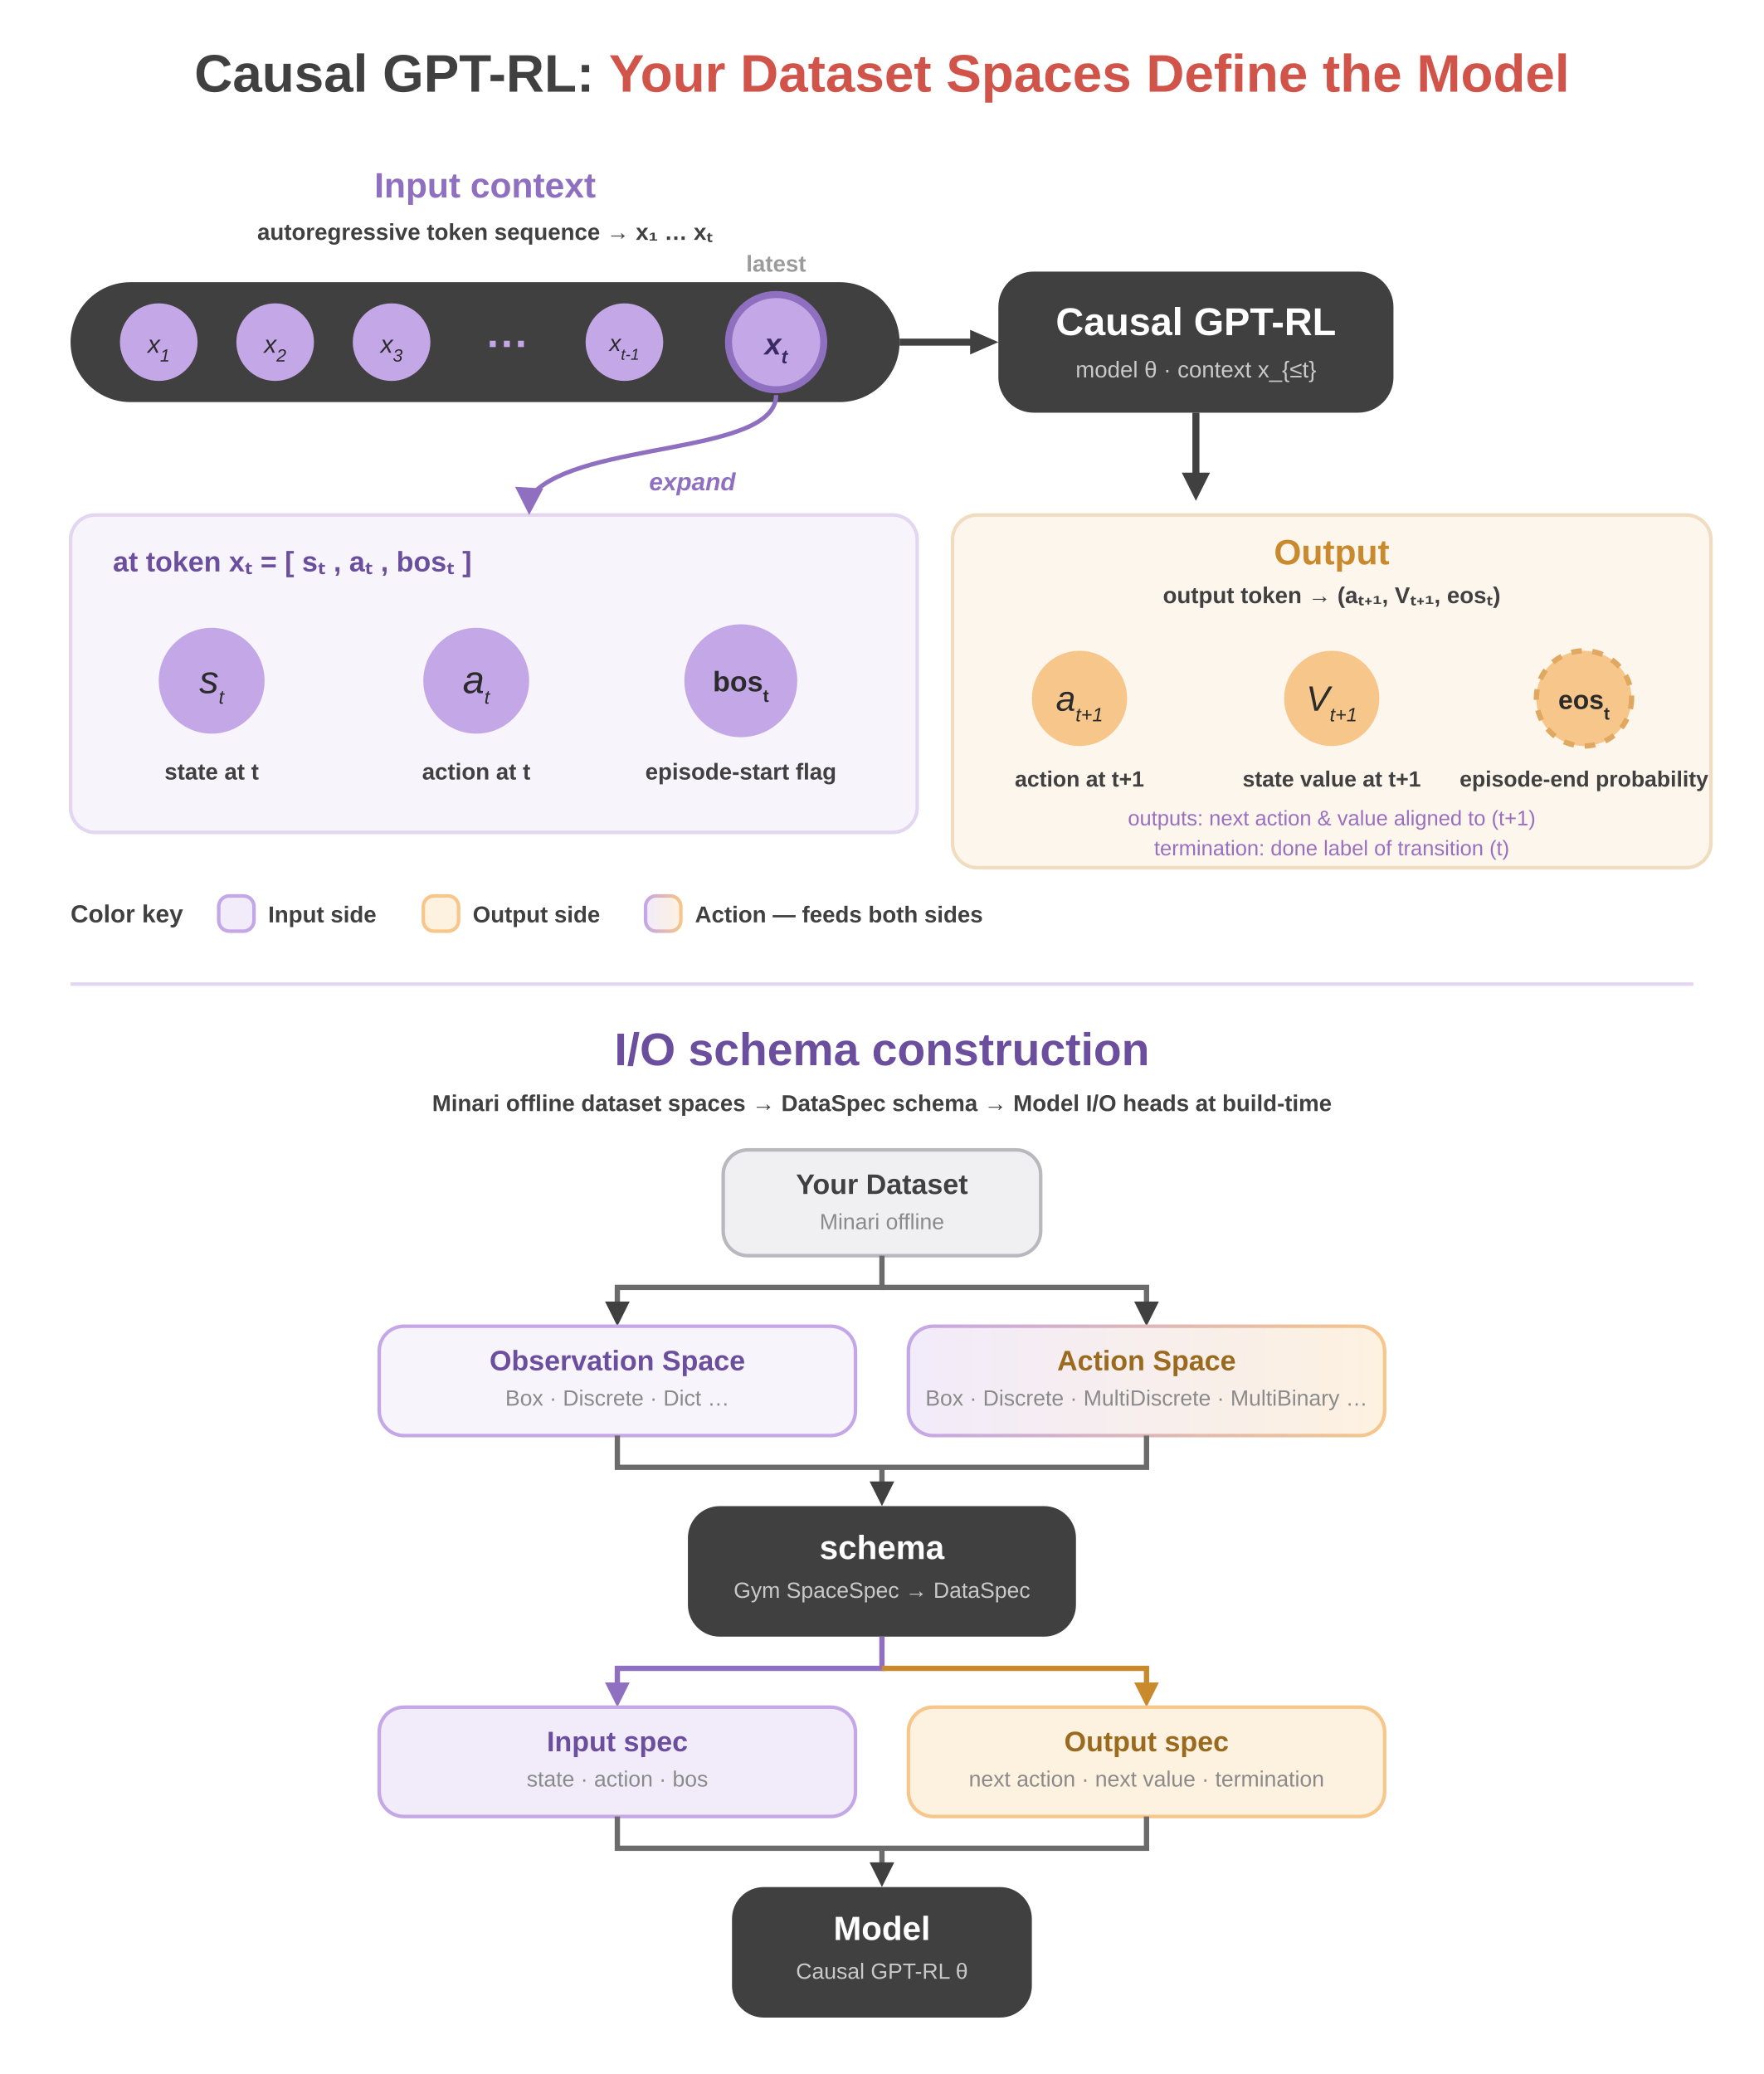
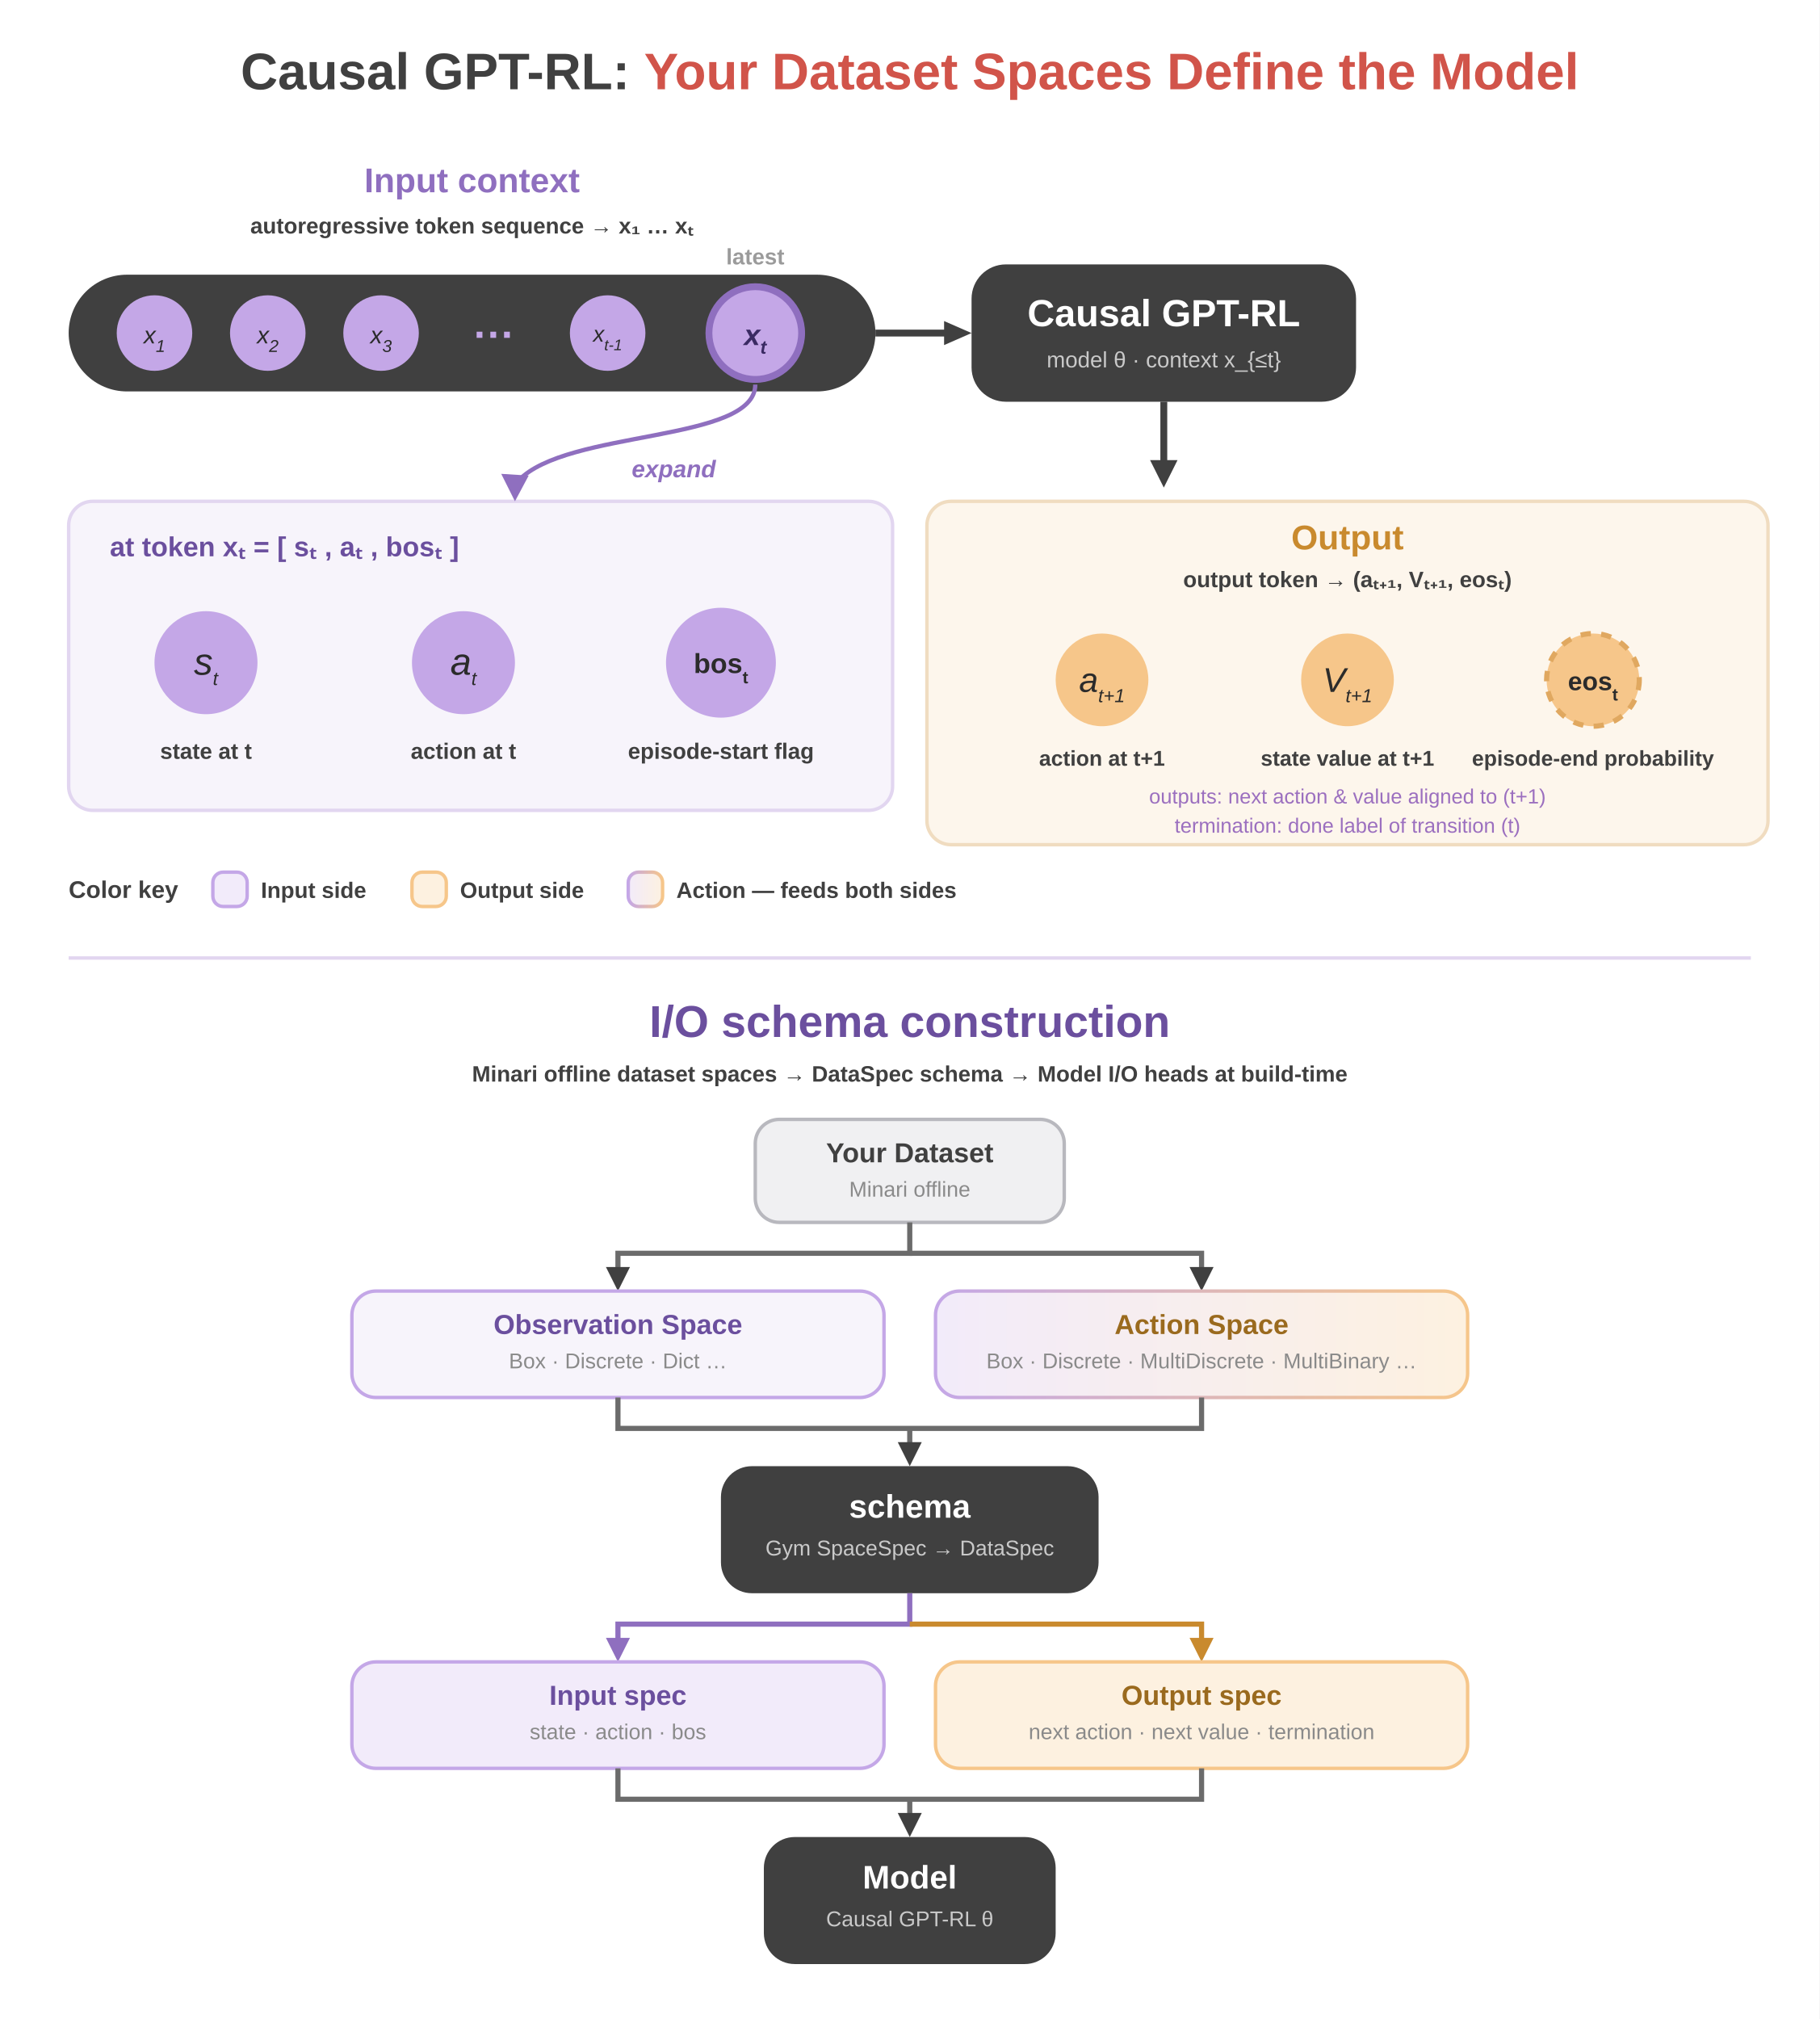
- <svg xmlns="http://www.w3.org/2000/svg" viewBox="0 0 1000 1176" width="1000" height="1176" font-family="Segoe UI, Arial, sans-serif">
-   <rect width="1000" height="1176" fill="#ffffff" />
+ <svg xmlns="http://www.w3.org/2000/svg" viewBox="0 0 1060 1176" width="1060" height="1176" font-family="Segoe UI, Arial, sans-serif">
+   <rect width="1060" height="1176" fill="#ffffff" />
  <defs>
    <linearGradient id="spaceActionStroke" x1="0" y1="0" x2="1" y2="0">
      <stop offset="0" stop-color="#c4a7e7" />
      <stop offset="1" stop-color="#f6c68a" />
    </linearGradient>
    <linearGradient id="spaceActionFill" x1="0" y1="0" x2="1" y2="0">
      <stop offset="0" stop-color="#f2ebfa" />
      <stop offset="1" stop-color="#fdf1e0" />
    </linearGradient>
  </defs>
-   <text x="500" y="52" text-anchor="middle" font-size="30" font-weight="700" fill="#404040">Causal GPT-RL: <tspan font-weight="600" fill="#d1544a">Your Dataset Spaces Define the Model</tspan>
+   <text x="530" y="52" text-anchor="middle" font-size="30" font-weight="700" fill="#404040">Causal GPT-RL: <tspan font-weight="600" fill="#d1544a">Your Dataset Spaces Define the Model</tspan>
  </text>
  <text x="275" y="112" text-anchor="middle" font-size="20" font-weight="700" fill="#8f6fbf">Input context</text>
  <text x="275" y="136" text-anchor="middle" font-size="13" font-weight="600" fill="#404040">autoregressive token sequence → x₁ … xₜ</text>
  <rect x="40" y="160" width="470" height="68" rx="34" fill="#404040" />
  <circle cx="90" cy="194" r="22" fill="#c4a7e7" />
  <text x="90" y="200" text-anchor="middle" font-style="italic" font-size="14" fill="#2b2b2b">x<tspan dy="5" font-size="10">1</tspan>
  </text>
  <circle cx="156" cy="194" r="22" fill="#c4a7e7" />
  <text x="156" y="200" text-anchor="middle" font-style="italic" font-size="14" fill="#2b2b2b">x<tspan dy="5" font-size="10">2</tspan>
  </text>
  <circle cx="222" cy="194" r="22" fill="#c4a7e7" />
  <text x="222" y="200" text-anchor="middle" font-style="italic" font-size="14" fill="#2b2b2b">x<tspan dy="5" font-size="10">3</tspan>
  </text>
  <text x="288" y="203" text-anchor="middle" font-size="24" font-weight="700" fill="#c4a7e7">···</text>
  <circle cx="354" cy="194" r="22" fill="#c4a7e7" />
  <text x="354" y="199" text-anchor="middle" font-style="italic" font-size="13" fill="#2b2b2b">x<tspan dy="5" font-size="9">t-1</tspan>
  </text>
  <circle cx="440" cy="194" r="27" fill="#c4a7e7" stroke="#8f6fbf" stroke-width="4" />
  <text x="440" y="201" text-anchor="middle" font-style="italic" font-size="17" font-weight="700" fill="#3a2a63">x<tspan dy="5" font-size="11">t</tspan>
  </text>
  <text x="440" y="154" text-anchor="middle" font-size="13" font-weight="600" fill="#9b9b9b">latest</text>
  <path d="M510 194 H 552" fill="none" stroke="#404040" stroke-width="4" />
  <polygon points="566,194 550,187 550,201" fill="#404040" />
  <rect x="566" y="154" width="224" height="80" rx="20" fill="#404040" />
  <text x="678" y="190" text-anchor="middle" font-size="22" font-weight="700" fill="#ffffff">Causal GPT-RL</text>
  <text x="678" y="214" text-anchor="middle" font-size="13" fill="#c9c9c9">model θ · context x_{≤t}</text>
  <path d="M678 234 V 272" fill="none" stroke="#404040" stroke-width="4" />
  <polygon points="678,284 670,268 686,268" fill="#404040" />
-   <rect x="540" y="292" width="430" height="200" rx="14" fill="#fdf6ec" stroke="#f0dcc0" stroke-width="2" />
-   <text x="755" y="320" text-anchor="middle" font-size="20" font-weight="700" fill="#c98a2e">Output</text>
-   <text x="755" y="342" text-anchor="middle" font-size="13" font-weight="600" fill="#404040">output token → (aₜ₊₁, Vₜ₊₁, eosₜ)</text>
-   <circle cx="612" cy="396" r="27" fill="#f6c68a" />
-   <text x="612" y="403" text-anchor="middle" font-size="20" font-style="italic" fill="#2b2b2b">a<tspan dy="6" font-size="11">t+1</tspan>
+   <rect x="540" y="292" width="490" height="200" rx="14" fill="#fdf6ec" stroke="#f0dcc0" stroke-width="2" />
+   <text x="785" y="320" text-anchor="middle" font-size="20" font-weight="700" fill="#c98a2e">Output</text>
+   <text x="785" y="342" text-anchor="middle" font-size="13" font-weight="600" fill="#404040">output token → (aₜ₊₁, Vₜ₊₁, eosₜ)</text>
+   <circle cx="642" cy="396" r="27" fill="#f6c68a" />
+   <text x="642" y="403" text-anchor="middle" font-size="20" font-style="italic" fill="#2b2b2b">a<tspan dy="6" font-size="11">t+1</tspan>
  </text>
-   <circle cx="755" cy="396" r="27" fill="#f6c68a" />
-   <text x="755" y="403" text-anchor="middle" font-size="20" font-style="italic" fill="#2b2b2b">V<tspan dy="6" font-size="11">t+1</tspan>
+   <circle cx="785" cy="396" r="27" fill="#f6c68a" />
+   <text x="785" y="403" text-anchor="middle" font-size="20" font-style="italic" fill="#2b2b2b">V<tspan dy="6" font-size="11">t+1</tspan>
  </text>
-   <circle cx="898" cy="396" r="27" fill="#f6c68a" stroke="#e0a860" stroke-width="3" stroke-dasharray="6 6" />
-   <text x="898" y="402" text-anchor="middle" font-size="15" font-weight="700" fill="#2b2b2b">eos<tspan dy="6" font-size="10">t</tspan>
+   <circle cx="928" cy="396" r="27" fill="#f6c68a" stroke="#e0a860" stroke-width="3" stroke-dasharray="6 6" />
+   <text x="928" y="402" text-anchor="middle" font-size="15" font-weight="700" fill="#2b2b2b">eos<tspan dy="6" font-size="10">t</tspan>
  </text>
-   <text x="612" y="446" text-anchor="middle" font-weight="600" font-size="12.5" fill="#404040">action at t+1</text>
-   <text x="755" y="446" text-anchor="middle" font-weight="600" font-size="12.5" fill="#404040">state value at t+1</text>
-   <text x="898" y="446" text-anchor="middle" font-weight="600" font-size="12.5" fill="#404040">episode-end probability</text>
-   <text x="755" y="468" text-anchor="middle" font-size="12" fill="#9b6fbf">outputs: next action &amp; value aligned to (t+1)</text>
-   <text x="755" y="485" text-anchor="middle" font-size="12" fill="#9b6fbf">termination: done label of transition (t)</text>
+   <text x="642" y="446" text-anchor="middle" font-weight="600" font-size="12.5" fill="#404040">action at t+1</text>
+   <text x="785" y="446" text-anchor="middle" font-weight="600" font-size="12.5" fill="#404040">state value at t+1</text>
+   <text x="928" y="446" text-anchor="middle" font-weight="600" font-size="12.5" fill="#404040">episode-end probability</text>
+   <text x="785" y="468" text-anchor="middle" font-size="12" fill="#9b6fbf">outputs: next action &amp; value aligned to (t+1)</text>
+   <text x="785" y="485" text-anchor="middle" font-size="12" fill="#9b6fbf">termination: done label of transition (t)</text>
  <rect x="40" y="292" width="480" height="180" rx="14" fill="#f7f4fb" stroke="#e2d6f0" stroke-width="2" />
  <text x="64" y="324" text-anchor="start" font-size="16" font-weight="700" fill="#6b4f9e">at token   xₜ = [ sₜ , aₜ , bosₜ ]</text>
  <circle cx="120" cy="386" r="30" fill="#c4a7e7" />
  <text x="120" y="393" text-anchor="middle" font-size="22" font-style="italic" fill="#2b2b2b">s<tspan dy="6" font-size="11">t</tspan>
  </text>
  <circle cx="270" cy="386" r="30" fill="#c4a7e7" />
  <text x="270" y="393" text-anchor="middle" font-size="22" font-style="italic" fill="#2b2b2b">a<tspan dy="6" font-size="11">t</tspan>
  </text>
  <circle cx="420" cy="386" r="32" fill="#c4a7e7" />
  <text x="420" y="392" text-anchor="middle" font-size="16" font-weight="700" fill="#2b2b2b">bos<tspan dy="6" font-size="10">t</tspan>
  </text>
  <text x="120" y="442" text-anchor="middle" font-weight="600" font-size="13" fill="#404040">state at t</text>
  <text x="270" y="442" text-anchor="middle" font-weight="600" font-size="13" fill="#404040">action at t</text>
  <text x="420" y="442" text-anchor="middle" font-weight="600" font-size="13" fill="#404040">episode-start flag</text>
  <path d="M440 224 C 440 258, 330 250, 302 280" fill="none" stroke="#8f6fbf" stroke-width="2.5" />
  <polygon points="300,292 292,276 308,277" fill="#8f6fbf" />
  <text x="368" y="278" text-anchor="start" font-size="14" font-style="italic" font-weight="600" fill="#8f6fbf">expand</text>
  <text x="40" y="523" text-anchor="start" font-size="14" font-weight="700" fill="#404040">Color key</text>
  <rect x="124" y="508" width="20" height="20" rx="6" fill="#f2ebfa" stroke="#c4a7e7" stroke-width="2" />
  <text x="152" y="523" text-anchor="start" font-weight="600" font-size="13" fill="#404040">Input side</text>
  <rect x="240" y="508" width="20" height="20" rx="6" fill="#fdf1e0" stroke="#f6c68a" stroke-width="2" />
  <text x="268" y="523" text-anchor="start" font-weight="600" font-size="13" fill="#404040">Output side</text>
  <rect x="366" y="508" width="20" height="20" rx="6" fill="url(#spaceActionFill)" stroke="url(#spaceActionStroke)" stroke-width="2" />
  <text x="394" y="523" text-anchor="start" font-weight="600" font-size="13" fill="#404040">Action — feeds both sides</text>
-   <line x1="40" y1="558" x2="960" y2="558" stroke="#e2d6f0" stroke-width="2" />
-   <text x="500" y="604" text-anchor="middle" font-size="26" font-weight="700" fill="#6b4f9e">I/O schema construction</text>
-   <text x="500" y="630" text-anchor="middle" font-weight="600" font-size="13" fill="#404040">Minari offline dataset spaces → DataSpec schema → Model I/O heads at build-time</text>
-   <rect x="410" y="652" width="180" height="60" rx="14" fill="#f0f0f2" stroke="#b8b8be" stroke-width="2" />
-   <text x="500" y="677" text-anchor="middle" font-size="16" font-weight="700" fill="#404040">Your Dataset</text>
-   <text x="500" y="697" text-anchor="middle" font-size="12.5" fill="#8a8a8a">Minari offline</text>
-   <path d="M500 712 V 730 H 350 V 740" fill="none" stroke="#6b6b6b" stroke-width="3" />
-   <path d="M500 730 H 650 V 740" fill="none" stroke="#6b6b6b" stroke-width="3" />
-   <polygon points="350,752 343,738 357,738" fill="#404040" />
-   <polygon points="650,752 643,738 657,738" fill="#404040" />
-   <rect x="215" y="752" width="270" height="62" rx="14" fill="#f7f4fb" stroke="#c4a7e7" stroke-width="2" />
-   <text x="350" y="777" text-anchor="middle" font-size="16" font-weight="700" fill="#6b4f9e">Observation Space</text>
-   <text x="350" y="797" text-anchor="middle" font-size="12.5" fill="#8a8a8a">Box · Discrete · Dict …</text>
-   <rect x="515" y="752" width="270" height="62" rx="14" fill="url(#spaceActionFill)" stroke="url(#spaceActionStroke)" stroke-width="2" />
-   <text x="650" y="777" text-anchor="middle" font-size="16" font-weight="700" fill="#9a6a1e">Action Space</text>
-   <text x="650" y="797" text-anchor="middle" font-size="12.5" fill="#8a8a8a">Box · Discrete · MultiDiscrete · MultiBinary …</text>
-   <path d="M350 814 V 832 H 650 V 814" fill="none" stroke="#6b6b6b" stroke-width="3" />
-   <path d="M500 832 V 842" fill="none" stroke="#6b6b6b" stroke-width="3" />
-   <polygon points="500,854 493,840 507,840" fill="#404040" />
-   <rect x="390" y="854" width="220" height="74" rx="18" fill="#404040" />
-   <text x="500" y="884" text-anchor="middle" font-size="19" font-weight="700" fill="#ffffff">schema</text>
-   <text x="500" y="906" text-anchor="middle" font-size="12.5" fill="#c9c9c9">Gym SpaceSpec → DataSpec</text>
-   <path d="M500 928 V 946 H 350 V 956" fill="none" stroke="#8f6fbf" stroke-width="3" />
-   <polygon points="350,968 343,954 357,954" fill="#8f6fbf" />
-   <path d="M500 946 H 650 V 956" fill="none" stroke="#c98a2e" stroke-width="3" />
-   <polygon points="650,968 643,954 657,954" fill="#c98a2e" />
-   <rect x="215" y="968" width="270" height="62" rx="14" fill="#f2ebfa" stroke="#c4a7e7" stroke-width="2" />
-   <text x="350" y="993" text-anchor="middle" font-size="16" font-weight="700" fill="#6b4f9e">Input spec</text>
-   <text x="350" y="1013" text-anchor="middle" font-size="12.5" fill="#8a8a8a">state · action · bos</text>
-   <rect x="515" y="968" width="270" height="62" rx="14" fill="#fdf1e0" stroke="#f6c68a" stroke-width="2" />
-   <text x="650" y="993" text-anchor="middle" font-size="16" font-weight="700" fill="#9a6a1e">Output spec</text>
-   <text x="650" y="1013" text-anchor="middle" font-size="12.5" fill="#8a8a8a">next action · next value · termination</text>
-   <path d="M350 1030 V 1048 H 650 V 1030" fill="none" stroke="#6b6b6b" stroke-width="3" />
-   <path d="M500 1048 V 1058" fill="none" stroke="#6b6b6b" stroke-width="3" />
-   <polygon points="500,1070 493,1056 507,1056" fill="#404040" />
-   <rect x="415" y="1070" width="170" height="74" rx="18" fill="#404040" />
-   <text x="500" y="1100" text-anchor="middle" font-size="19" font-weight="700" fill="#ffffff">Model</text>
-   <text x="500" y="1122" text-anchor="middle" font-size="12.5" fill="#c9c9c9">Causal GPT-RL θ</text>
+   <line x1="40" y1="558" x2="1020" y2="558" stroke="#e2d6f0" stroke-width="2" />
+   <text x="530" y="604" text-anchor="middle" font-size="26" font-weight="700" fill="#6b4f9e">I/O schema construction</text>
+   <text x="530" y="630" text-anchor="middle" font-weight="600" font-size="13" fill="#404040">Minari offline dataset spaces → DataSpec schema → Model I/O heads at build-time</text>
+   <rect x="440" y="652" width="180" height="60" rx="14" fill="#f0f0f2" stroke="#b8b8be" stroke-width="2" />
+   <text x="530" y="677" text-anchor="middle" font-size="16" font-weight="700" fill="#404040">Your Dataset</text>
+   <text x="530" y="697" text-anchor="middle" font-size="12.5" fill="#8a8a8a">Minari offline</text>
+   <path d="M530 712 V 730 H 360 V 740" fill="none" stroke="#6b6b6b" stroke-width="3" />
+   <path d="M530 730 H 700 V 740" fill="none" stroke="#6b6b6b" stroke-width="3" />
+   <polygon points="360,752 353,738 367,738" fill="#404040" />
+   <polygon points="700,752 693,738 707,738" fill="#404040" />
+   <rect x="205" y="752" width="310" height="62" rx="14" fill="#f7f4fb" stroke="#c4a7e7" stroke-width="2" />
+   <text x="360" y="777" text-anchor="middle" font-size="16" font-weight="700" fill="#6b4f9e">Observation Space</text>
+   <text x="360" y="797" text-anchor="middle" font-size="12.5" fill="#8a8a8a">Box · Discrete · Dict …</text>
+   <rect x="545" y="752" width="310" height="62" rx="14" fill="url(#spaceActionFill)" stroke="url(#spaceActionStroke)" stroke-width="2" />
+   <text x="700" y="777" text-anchor="middle" font-size="16" font-weight="700" fill="#9a6a1e">Action Space</text>
+   <text x="700" y="797" text-anchor="middle" font-size="12.5" fill="#8a8a8a">Box · Discrete · MultiDiscrete · MultiBinary …</text>
+   <path d="M360 814 V 832 H 700 V 814" fill="none" stroke="#6b6b6b" stroke-width="3" />
+   <path d="M530 832 V 842" fill="none" stroke="#6b6b6b" stroke-width="3" />
+   <polygon points="530,854 523,840 537,840" fill="#404040" />
+   <rect x="420" y="854" width="220" height="74" rx="18" fill="#404040" />
+   <text x="530" y="884" text-anchor="middle" font-size="19" font-weight="700" fill="#ffffff">schema</text>
+   <text x="530" y="906" text-anchor="middle" font-size="12.5" fill="#c9c9c9">Gym SpaceSpec → DataSpec</text>
+   <path d="M530 928 V 946 H 360 V 956" fill="none" stroke="#8f6fbf" stroke-width="3" />
+   <polygon points="360,968 353,954 367,954" fill="#8f6fbf" />
+   <path d="M530 946 H 700 V 956" fill="none" stroke="#c98a2e" stroke-width="3" />
+   <polygon points="700,968 693,954 707,954" fill="#c98a2e" />
+   <rect x="205" y="968" width="310" height="62" rx="14" fill="#f2ebfa" stroke="#c4a7e7" stroke-width="2" />
+   <text x="360" y="993" text-anchor="middle" font-size="16" font-weight="700" fill="#6b4f9e">Input spec</text>
+   <text x="360" y="1013" text-anchor="middle" font-size="12.5" fill="#8a8a8a">state · action · bos</text>
+   <rect x="545" y="968" width="310" height="62" rx="14" fill="#fdf1e0" stroke="#f6c68a" stroke-width="2" />
+   <text x="700" y="993" text-anchor="middle" font-size="16" font-weight="700" fill="#9a6a1e">Output spec</text>
+   <text x="700" y="1013" text-anchor="middle" font-size="12.5" fill="#8a8a8a">next action · next value · termination</text>
+   <path d="M360 1030 V 1048 H 700 V 1030" fill="none" stroke="#6b6b6b" stroke-width="3" />
+   <path d="M530 1048 V 1058" fill="none" stroke="#6b6b6b" stroke-width="3" />
+   <polygon points="530,1070 523,1056 537,1056" fill="#404040" />
+   <rect x="445" y="1070" width="170" height="74" rx="18" fill="#404040" />
+   <text x="530" y="1100" text-anchor="middle" font-size="19" font-weight="700" fill="#ffffff">Model</text>
+   <text x="530" y="1122" text-anchor="middle" font-size="12.5" fill="#c9c9c9">Causal GPT-RL θ</text>
</svg>
